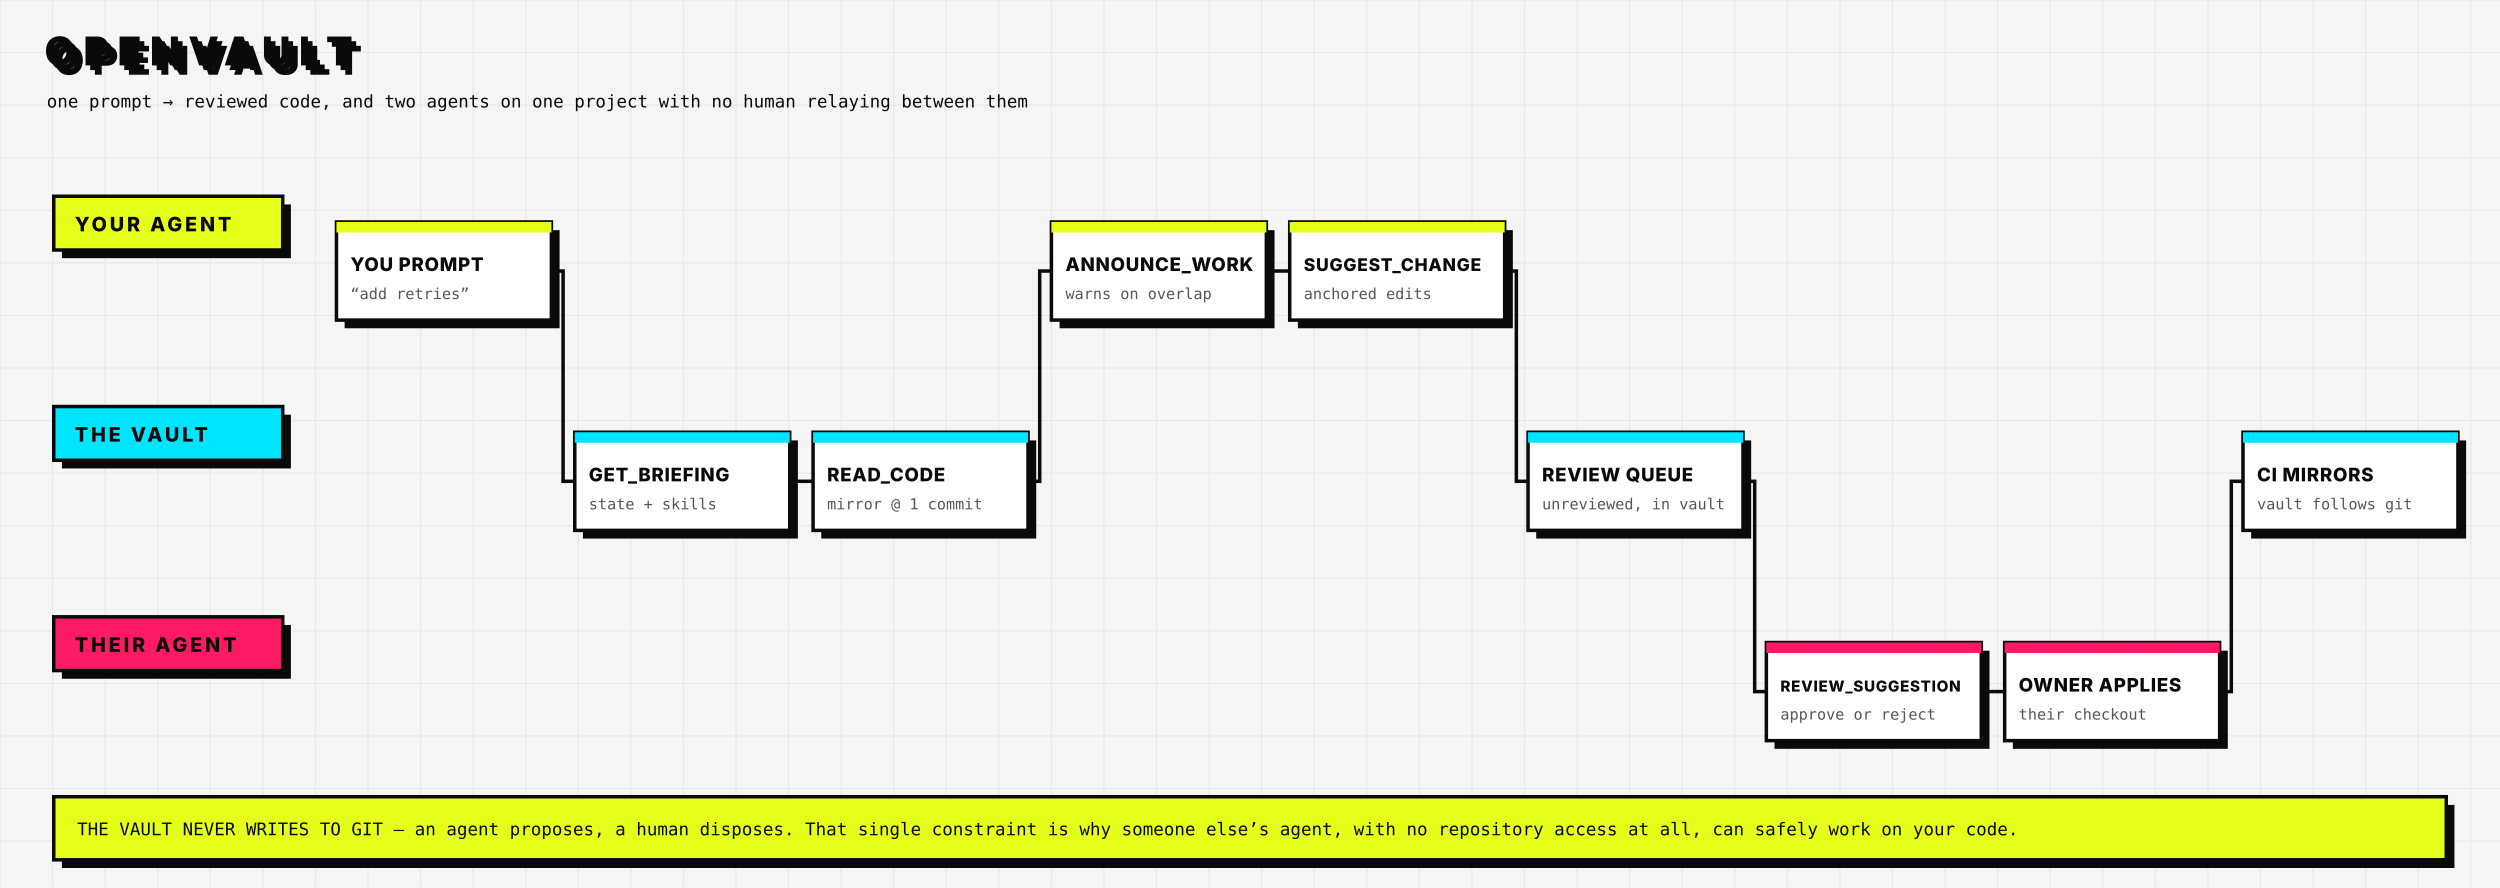
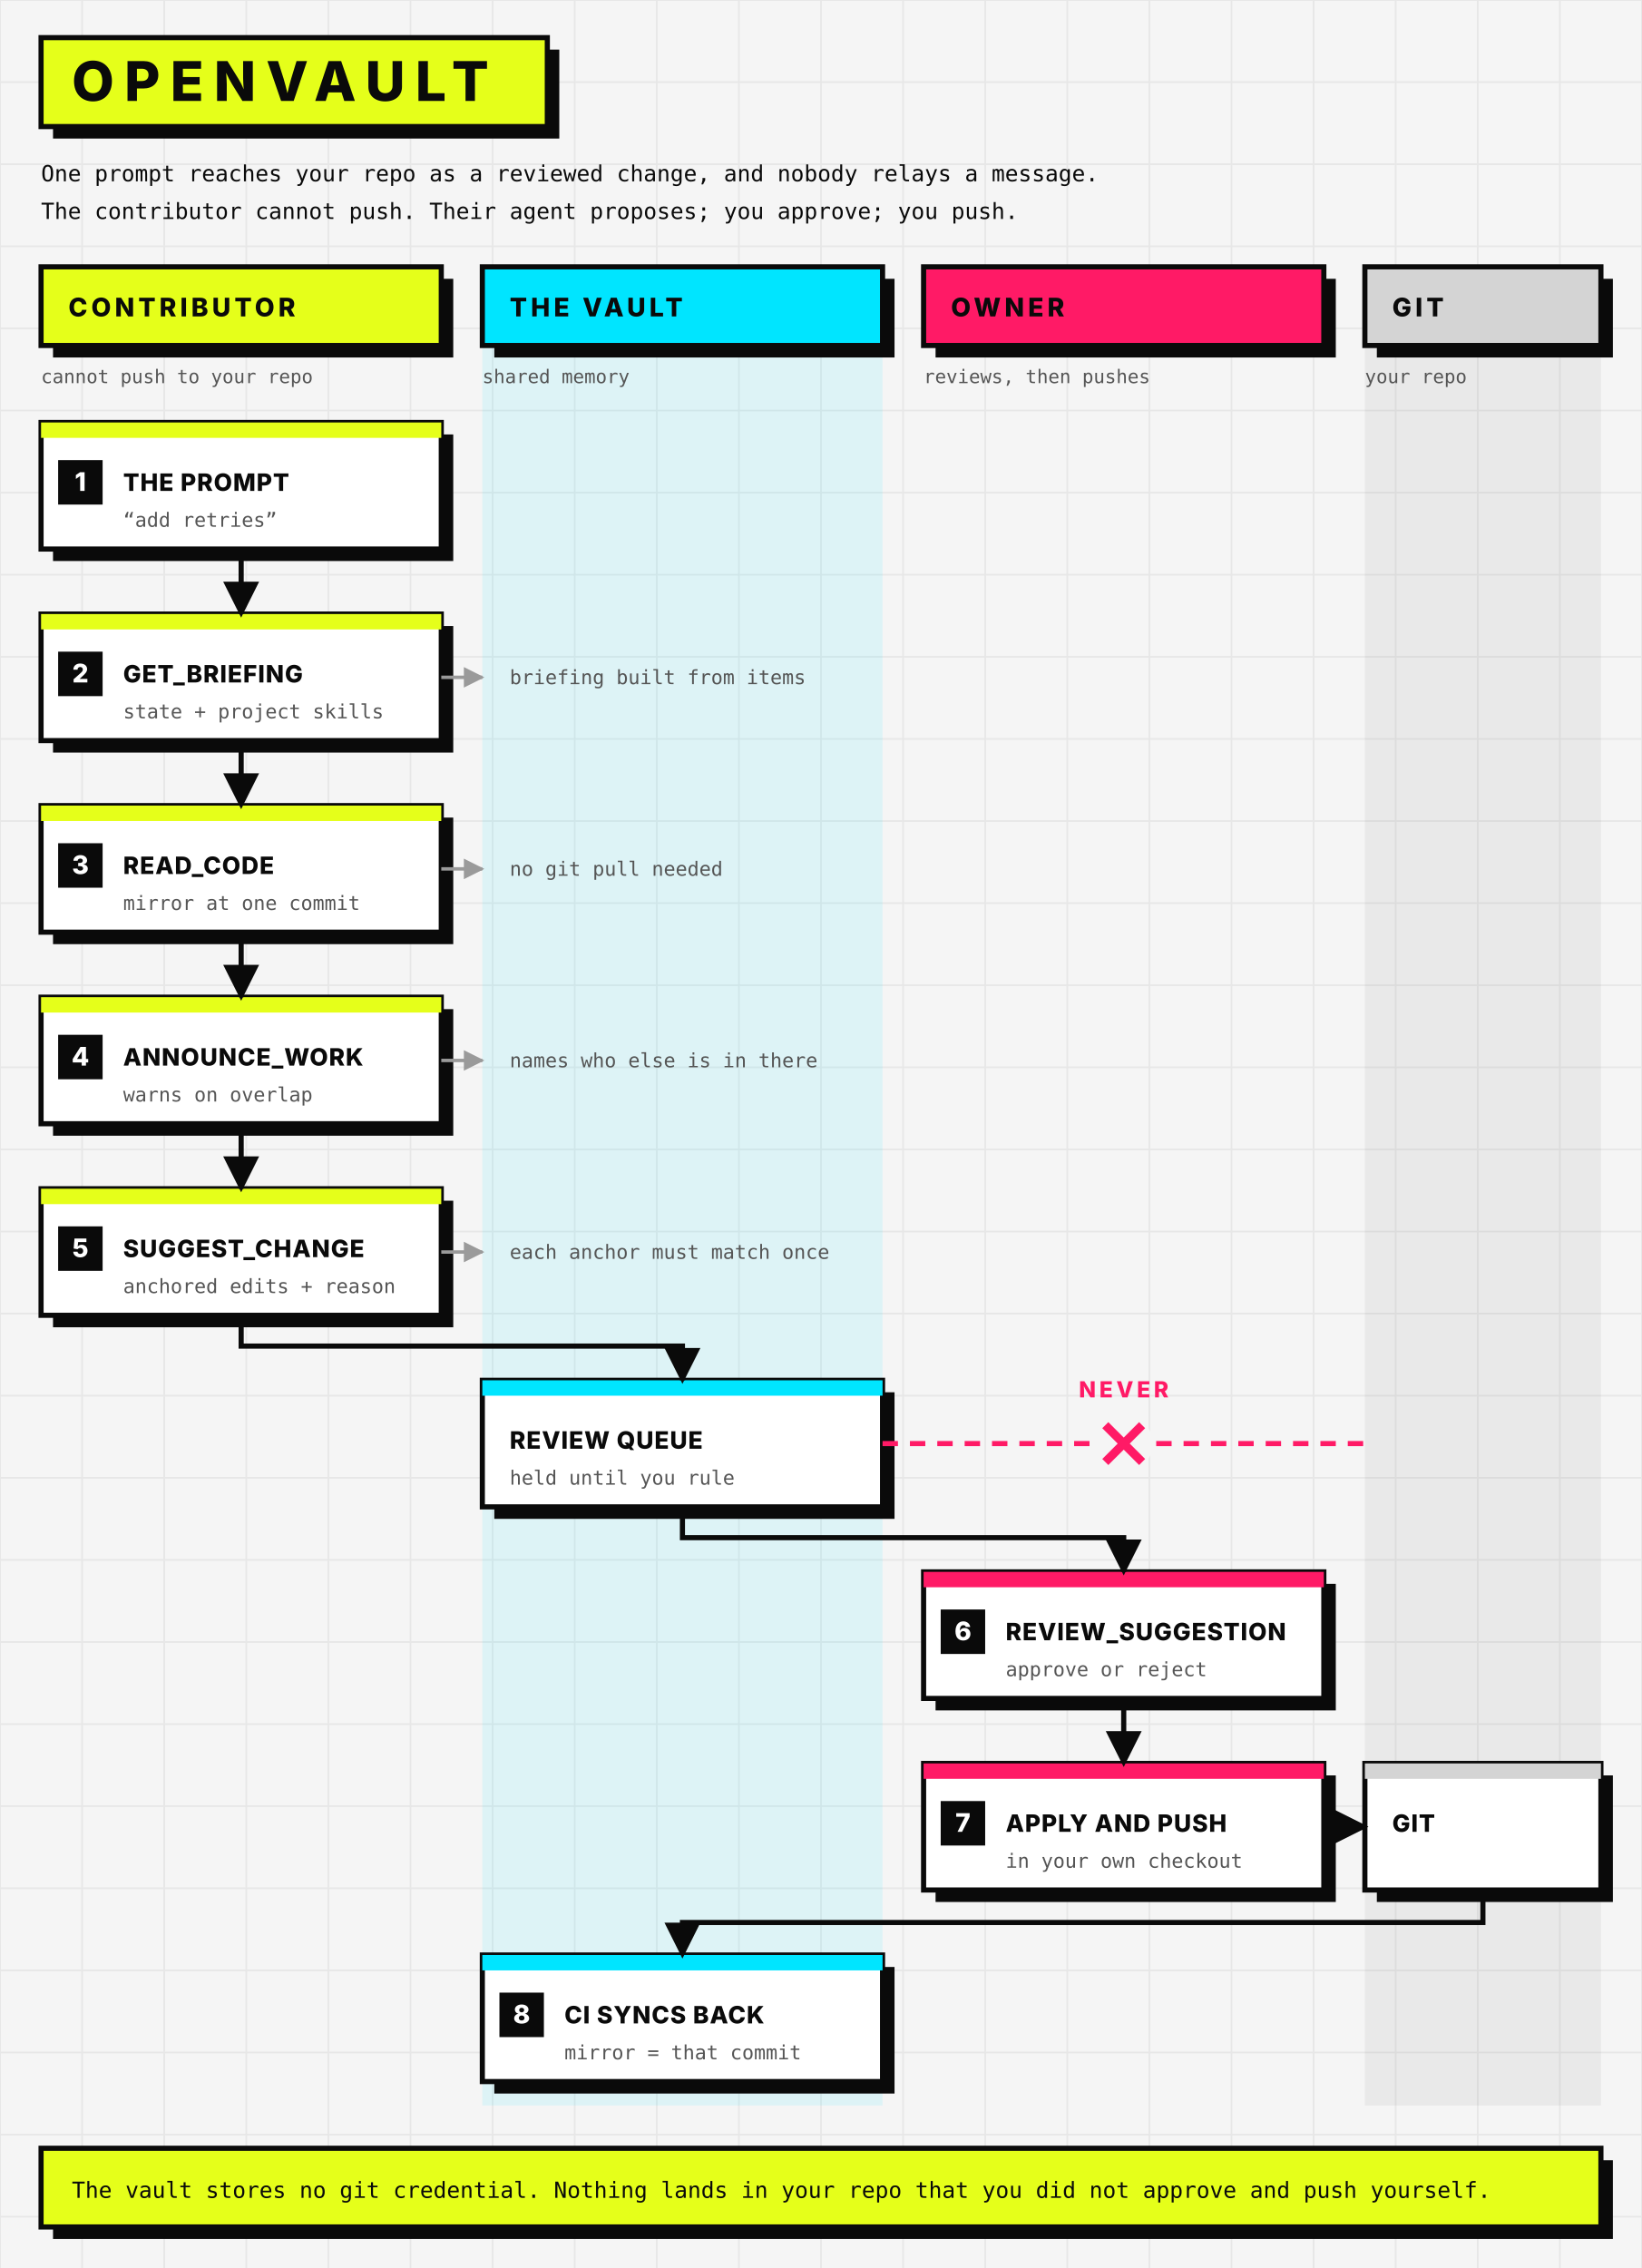
- <svg xmlns="http://www.w3.org/2000/svg" viewBox="0 0 2140 760" width="2140" height="760" role="img" aria-labelledby="t d">
+ <svg xmlns="http://www.w3.org/2000/svg" viewBox="0 0 960 1326" width="960" height="1326" role="img" aria-labelledby="t d">
  <defs>
-     <style>
-     .ttl { font: 800 17px "Segoe UI", Inter, system-ui, sans-serif; letter-spacing: .6px; fill: #0a0a0a; }
-     .sub { font: 13px ui-monospace, "Cascadia Mono", Menlo, monospace; fill: #555; }
-     .lane{ font: 800 17px "Segoe UI", Inter, system-ui, sans-serif; letter-spacing: 2.4px; fill: #0a0a0a; }
-     .note{ font: 15px ui-monospace, "Cascadia Mono", Menlo, monospace; fill: #0a0a0a; }
-     .hdr { font: 800 34px "Segoe UI", Inter, system-ui, sans-serif; letter-spacing: 7px; fill: #0a0a0a; }
-     .wire{ fill: none; stroke: #0a0a0a; stroke-width: 3; }
-   </style>
+     <style>.hdr{font:800 32px "Segoe UI",Inter,system-ui,sans-serif;letter-spacing:6px;fill:#0a0a0a}.sub{font:13px ui-monospace,"Cascadia Mono",Menlo,monospace;fill:#0a0a0a}.lane{font:800 15px "Segoe UI",Inter,system-ui,sans-serif;letter-spacing:2.2px;fill:#0a0a0a}.lanesub{font:11px ui-monospace,"Cascadia Mono",Menlo,monospace;fill:#555}.ttl{font:800 14px "Segoe UI",Inter,system-ui,sans-serif;letter-spacing:.5px;fill:#0a0a0a}.det{font:11.5px ui-monospace,"Cascadia Mono",Menlo,monospace;fill:#555}.num{font:800 15px "Segoe UI",Inter,system-ui,sans-serif;fill:#fff}.foot{font:13px ui-monospace,"Cascadia Mono",Menlo,monospace;fill:#0a0a0a}.never{font:800 13px "Segoe UI",Inter,system-ui,sans-serif;letter-spacing:2px;fill:#ff1a66}.wire{fill:none;stroke:#0a0a0a;stroke-width:3}</style>
+     <marker id="ah" viewBox="0 0 10 10" refX="9" refY="5" markerWidth="7" markerHeight="7" orient="auto">
+       <path d="M0 0 L10 5 L0 10 z" fill="#0a0a0a" />
+     </marker>
+     <marker id="ahg" viewBox="0 0 10 10" refX="9" refY="5" markerWidth="6" markerHeight="6" orient="auto">
+       <path d="M0 0 L10 5 L0 10 z" fill="#9a9a9a" />
+     </marker>
  </defs>
-   <rect width="2140" height="760" fill="#f5f5f5" />
+   <rect width="960" height="1326" fill="#f5f5f5" />
  <g stroke="#e7e7e7" stroke-width="1">
-     <path d="M0 0 H2140 M0 45 H2140 M0 90 H2140 M0 135 H2140 M0 180 H2140 M0 225 H2140 M0 270 H2140 M0 315 H2140 M0 360 H2140 M0 405 H2140 M0 450 H2140 M0 495 H2140 M0 540 H2140 M0 585 H2140 M0 630 H2140 M0 675 H2140 M0 720 H2140 M0 0 V760 M45 0 V760 M90 0 V760 M135 0 V760 M180 0 V760 M225 0 V760 M270 0 V760 M315 0 V760 M360 0 V760 M405 0 V760 M450 0 V760 M495 0 V760 M540 0 V760 M585 0 V760 M630 0 V760 M675 0 V760 M720 0 V760 M765 0 V760 M810 0 V760 M855 0 V760 M900 0 V760 M945 0 V760 M990 0 V760 M1035 0 V760 M1080 0 V760 M1125 0 V760 M1170 0 V760 M1215 0 V760 M1260 0 V760 M1305 0 V760 M1350 0 V760 M1395 0 V760 M1440 0 V760 M1485 0 V760 M1530 0 V760 M1575 0 V760 M1620 0 V760 M1665 0 V760 M1710 0 V760 M1755 0 V760 M1800 0 V760 M1845 0 V760 M1890 0 V760 M1935 0 V760 M1980 0 V760 M2025 0 V760 M2070 0 V760 M2115 0 V760" />
+     <path d="M0 0 V1326 M48 0 V1326 M96 0 V1326 M144 0 V1326 M192 0 V1326 M240 0 V1326 M288 0 V1326 M336 0 V1326 M384 0 V1326 M432 0 V1326 M480 0 V1326 M528 0 V1326 M576 0 V1326 M624 0 V1326 M672 0 V1326 M720 0 V1326 M768 0 V1326 M816 0 V1326 M864 0 V1326 M912 0 V1326 M960 0 V1326 M0 0 H960 M0 48 H960 M0 96 H960 M0 144 H960 M0 192 H960 M0 240 H960 M0 288 H960 M0 336 H960 M0 384 H960 M0 432 H960 M0 480 H960 M0 528 H960 M0 576 H960 M0 624 H960 M0 672 H960 M0 720 H960 M0 768 H960 M0 816 H960 M0 864 H960 M0 912 H960 M0 960 H960 M0 1008 H960 M0 1056 H960 M0 1104 H960 M0 1152 H960 M0 1200 H960 M0 1248 H960 M0 1296 H960" />
  </g>
-   <text class="hdr" x="46" y="64" fill="#00e5ff">OPENVAULT</text>
-   <text class="hdr" x="42" y="60" fill="#ff1a66">OPENVAULT</text>
-   <text class="hdr" x="38" y="56">OPENVAULT</text>
-   <text class="note" x="40" y="92">one prompt → reviewed code, and two agents on one project with no human relaying between them</text>
-   <rect x="53" y="175" width="196" height="46" fill="#0a0a0a" />
-   <rect x="46" y="168" width="196" height="46" fill="#e5ff1a" stroke="#0a0a0a" stroke-width="3" />
-   <text class="lane" x="64" y="198">YOUR AGENT</text>
-   <rect x="53" y="355" width="196" height="46" fill="#0a0a0a" />
-   <rect x="46" y="348" width="196" height="46" fill="#00e5ff" stroke="#0a0a0a" stroke-width="3" />
-   <text class="lane" x="64" y="378">THE VAULT</text>
-   <rect x="53" y="535" width="196" height="46" fill="#0a0a0a" />
-   <rect x="46" y="528" width="196" height="46" fill="#ff1a66" stroke="#0a0a0a" stroke-width="3" />
-   <text class="lane" x="64" y="558">THEIR AGENT</text>
-   <g class="wire">
-     <path d="M472 232 H482 V412 H492 M676 412 H696 M880 412 H890 V232 H900 M1084 232 H1104 M1288 232 H1298 V412 H1308 M1492 412 H1502 V592 H1512 M1696 592 H1716 M1900 592 H1910 V412 H1920" />
+   <rect x="282" y="156" width="234" height="1075" fill="#00e5ff" opacity="0.10" />
+   <rect x="798" y="156" width="138" height="1075" fill="#0a0a0a" opacity="0.05" />
+   <rect x="31" y="29" width="296" height="52" fill="#0a0a0a" />
+   <rect x="24" y="22" width="296" height="52" fill="#e5ff1a" stroke="#0a0a0a" stroke-width="3" />
+   <text class="hdr" x="42" y="59">OPENVAULT</text>
+   <text class="sub" x="24" y="106">One prompt reaches your repo as a reviewed change, and nobody relays a message.</text>
+   <text class="sub" x="24" y="128" fill="#555">The contributor cannot push. Their agent proposes; you approve; you push.</text>
+   <rect x="31" y="163" width="234" height="46" fill="#0a0a0a" />
+   <rect x="24" y="156" width="234" height="46" fill="#e5ff1a" stroke="#0a0a0a" stroke-width="3" />
+   <text class="lane" x="40" y="185">CONTRIBUTOR</text>
+   <text class="lanesub" x="24" y="224">cannot push to your repo</text>
+   <rect x="289" y="163" width="234" height="46" fill="#0a0a0a" />
+   <rect x="282" y="156" width="234" height="46" fill="#00e5ff" stroke="#0a0a0a" stroke-width="3" />
+   <text class="lane" x="298" y="185">THE VAULT</text>
+   <text class="lanesub" x="282" y="224">shared memory</text>
+   <rect x="547" y="163" width="234" height="46" fill="#0a0a0a" />
+   <rect x="540" y="156" width="234" height="46" fill="#ff1a66" stroke="#0a0a0a" stroke-width="3" />
+   <text class="lane" x="556" y="185">OWNER</text>
+   <text class="lanesub" x="540" y="224">reviews, then pushes</text>
+   <rect x="805" y="163" width="138" height="46" fill="#0a0a0a" />
+   <rect x="798" y="156" width="138" height="46" fill="#d4d4d4" stroke="#0a0a0a" stroke-width="3" />
+   <text class="lane" x="814" y="185">GIT</text>
+   <text class="lanesub" x="798" y="224">your repo</text>
+   <g>
+     <rect x="31" y="254" width="234" height="74" fill="#0a0a0a" />
+     <rect x="24" y="247" width="234" height="74" fill="#fff" stroke="#0a0a0a" stroke-width="3" />
+     <rect x="24" y="247" width="234" height="9" fill="#e5ff1a" />
+     <rect x="34" y="269" width="26" height="26" fill="#0a0a0a" />
+     <text class="num" x="47" y="287" text-anchor="middle">1</text>
+     <text class="ttl" x="72" y="287">THE PROMPT</text>
+     <text class="det" x="72" y="308">“add retries”</text>
  </g>
  <g>
-     <rect x="295" y="197" width="184" height="84" fill="#0a0a0a" />
-     <rect x="288" y="190" width="184" height="84" fill="#fff" stroke="#0a0a0a" stroke-width="3" />
-     <rect x="288" y="190" width="184" height="9" fill="#e5ff1a" />
-     <text class="ttl" x="300" y="232" style="font-size:16px">YOU PROMPT</text>
-     <text class="sub" x="300" y="256" style="font-size:13px">“add retries”</text>
+     <rect x="31" y="366" width="234" height="74" fill="#0a0a0a" />
+     <rect x="24" y="359" width="234" height="74" fill="#fff" stroke="#0a0a0a" stroke-width="3" />
+     <rect x="24" y="359" width="234" height="9" fill="#e5ff1a" />
+     <rect x="34" y="381" width="26" height="26" fill="#0a0a0a" />
+     <text class="num" x="47" y="399" text-anchor="middle">2</text>
+     <text class="ttl" x="72" y="399">GET_BRIEFING</text>
+     <text class="det" x="72" y="420">state + project skills</text>
  </g>
  <g>
-     <rect x="499" y="377" width="184" height="84" fill="#0a0a0a" />
-     <rect x="492" y="370" width="184" height="84" fill="#fff" stroke="#0a0a0a" stroke-width="3" />
-     <rect x="492" y="370" width="184" height="9" fill="#00e5ff" />
-     <text class="ttl" x="504" y="412" style="font-size:16px">GET_BRIEFING</text>
-     <text class="sub" x="504" y="436" style="font-size:13px">state + skills</text>
+     <rect x="31" y="478" width="234" height="74" fill="#0a0a0a" />
+     <rect x="24" y="471" width="234" height="74" fill="#fff" stroke="#0a0a0a" stroke-width="3" />
+     <rect x="24" y="471" width="234" height="9" fill="#e5ff1a" />
+     <rect x="34" y="493" width="26" height="26" fill="#0a0a0a" />
+     <text class="num" x="47" y="511" text-anchor="middle">3</text>
+     <text class="ttl" x="72" y="511">READ_CODE</text>
+     <text class="det" x="72" y="532">mirror at one commit</text>
  </g>
  <g>
-     <rect x="703" y="377" width="184" height="84" fill="#0a0a0a" />
-     <rect x="696" y="370" width="184" height="84" fill="#fff" stroke="#0a0a0a" stroke-width="3" />
-     <rect x="696" y="370" width="184" height="9" fill="#00e5ff" />
-     <text class="ttl" x="708" y="412" style="font-size:16px">READ_CODE</text>
-     <text class="sub" x="708" y="436" style="font-size:13px">mirror @ 1 commit</text>
+     <rect x="31" y="590" width="234" height="74" fill="#0a0a0a" />
+     <rect x="24" y="583" width="234" height="74" fill="#fff" stroke="#0a0a0a" stroke-width="3" />
+     <rect x="24" y="583" width="234" height="9" fill="#e5ff1a" />
+     <rect x="34" y="605" width="26" height="26" fill="#0a0a0a" />
+     <text class="num" x="47" y="623" text-anchor="middle">4</text>
+     <text class="ttl" x="72" y="623">ANNOUNCE_WORK</text>
+     <text class="det" x="72" y="644">warns on overlap</text>
  </g>
  <g>
-     <rect x="907" y="197" width="184" height="84" fill="#0a0a0a" />
-     <rect x="900" y="190" width="184" height="84" fill="#fff" stroke="#0a0a0a" stroke-width="3" />
-     <rect x="900" y="190" width="184" height="9" fill="#e5ff1a" />
-     <text class="ttl" x="912" y="232" style="font-size:16px">ANNOUNCE_WORK</text>
-     <text class="sub" x="912" y="256" style="font-size:13px">warns on overlap</text>
+     <rect x="31" y="702" width="234" height="74" fill="#0a0a0a" />
+     <rect x="24" y="695" width="234" height="74" fill="#fff" stroke="#0a0a0a" stroke-width="3" />
+     <rect x="24" y="695" width="234" height="9" fill="#e5ff1a" />
+     <rect x="34" y="717" width="26" height="26" fill="#0a0a0a" />
+     <text class="num" x="47" y="735" text-anchor="middle">5</text>
+     <text class="ttl" x="72" y="735">SUGGEST_CHANGE</text>
+     <text class="det" x="72" y="756">anchored edits + reason</text>
  </g>
  <g>
-     <rect x="1111" y="197" width="184" height="84" fill="#0a0a0a" />
-     <rect x="1104" y="190" width="184" height="84" fill="#fff" stroke="#0a0a0a" stroke-width="3" />
-     <rect x="1104" y="190" width="184" height="9" fill="#e5ff1a" />
-     <text class="ttl" x="1116" y="232" style="font-size:15px">SUGGEST_CHANGE</text>
-     <text class="sub" x="1116" y="256" style="font-size:13px">anchored edits</text>
+     <rect x="289" y="814" width="234" height="74" fill="#0a0a0a" />
+     <rect x="282" y="807" width="234" height="74" fill="#fff" stroke="#0a0a0a" stroke-width="3" />
+     <rect x="282" y="807" width="234" height="9" fill="#00e5ff" />
+     <text class="ttl" x="298" y="847">REVIEW QUEUE</text>
+     <text class="det" x="298" y="868">held until you rule</text>
  </g>
  <g>
-     <rect x="1315" y="377" width="184" height="84" fill="#0a0a0a" />
-     <rect x="1308" y="370" width="184" height="84" fill="#fff" stroke="#0a0a0a" stroke-width="3" />
-     <rect x="1308" y="370" width="184" height="9" fill="#00e5ff" />
-     <text class="ttl" x="1320" y="412" style="font-size:16px">REVIEW QUEUE</text>
-     <text class="sub" x="1320" y="436" style="font-size:13px">unreviewed, in vault</text>
+     <rect x="547" y="926" width="234" height="74" fill="#0a0a0a" />
+     <rect x="540" y="919" width="234" height="74" fill="#fff" stroke="#0a0a0a" stroke-width="3" />
+     <rect x="540" y="919" width="234" height="9" fill="#ff1a66" />
+     <rect x="550" y="941" width="26" height="26" fill="#0a0a0a" />
+     <text class="num" x="563" y="959" text-anchor="middle">6</text>
+     <text class="ttl" x="588" y="959">REVIEW_SUGGESTION</text>
+     <text class="det" x="588" y="980">approve or reject</text>
  </g>
  <g>
-     <rect x="1519" y="557" width="184" height="84" fill="#0a0a0a" />
-     <rect x="1512" y="550" width="184" height="84" fill="#fff" stroke="#0a0a0a" stroke-width="3" />
-     <rect x="1512" y="550" width="184" height="9" fill="#ff1a66" />
-     <text class="ttl" x="1524" y="592" style="font-size:13px">REVIEW_SUGGESTION</text>
-     <text class="sub" x="1524" y="616" style="font-size:13px">approve or reject</text>
+     <rect x="547" y="1038" width="234" height="74" fill="#0a0a0a" />
+     <rect x="540" y="1031" width="234" height="74" fill="#fff" stroke="#0a0a0a" stroke-width="3" />
+     <rect x="540" y="1031" width="234" height="9" fill="#ff1a66" />
+     <rect x="550" y="1053" width="26" height="26" fill="#0a0a0a" />
+     <text class="num" x="563" y="1071" text-anchor="middle">7</text>
+     <text class="ttl" x="588" y="1071">APPLY AND PUSH</text>
+     <text class="det" x="588" y="1092">in your own checkout</text>
  </g>
  <g>
-     <rect x="1723" y="557" width="184" height="84" fill="#0a0a0a" />
-     <rect x="1716" y="550" width="184" height="84" fill="#fff" stroke="#0a0a0a" stroke-width="3" />
-     <rect x="1716" y="550" width="184" height="9" fill="#ff1a66" />
-     <text class="ttl" x="1728" y="592" style="font-size:16px">OWNER APPLIES</text>
-     <text class="sub" x="1728" y="616" style="font-size:13px">their checkout</text>
+     <rect x="289" y="1150" width="234" height="74" fill="#0a0a0a" />
+     <rect x="282" y="1143" width="234" height="74" fill="#fff" stroke="#0a0a0a" stroke-width="3" />
+     <rect x="282" y="1143" width="234" height="9" fill="#00e5ff" />
+     <rect x="292" y="1165" width="26" height="26" fill="#0a0a0a" />
+     <text class="num" x="305" y="1183" text-anchor="middle">8</text>
+     <text class="ttl" x="330" y="1183">CI SYNCS BACK</text>
+     <text class="det" x="330" y="1204">mirror = that commit</text>
  </g>
  <g>
-     <rect x="1927" y="377" width="184" height="84" fill="#0a0a0a" />
-     <rect x="1920" y="370" width="184" height="84" fill="#fff" stroke="#0a0a0a" stroke-width="3" />
-     <rect x="1920" y="370" width="184" height="9" fill="#00e5ff" />
-     <text class="ttl" x="1932" y="412" style="font-size:16px">CI MIRRORS</text>
-     <text class="sub" x="1932" y="436" style="font-size:13px">vault follows git</text>
+     <rect x="805" y="1038" width="138" height="74" fill="#0a0a0a" />
+     <rect x="798" y="1031" width="138" height="74" fill="#fff" stroke="#0a0a0a" stroke-width="3" />
+     <rect x="798" y="1031" width="138" height="9" fill="#d4d4d4" />
+     <text class="ttl" x="814" y="1071">GIT</text>
+     <text class="det" x="814" y="1092" />
  </g>
-   <rect x="53" y="689" width="2048" height="54" fill="#0a0a0a" />
-   <rect x="46" y="682" width="2048" height="54" fill="#e5ff1a" stroke="#0a0a0a" stroke-width="3" />
-   <text class="note" x="66" y="715">THE VAULT NEVER WRITES TO GIT — an agent proposes, a human disposes. That single constraint is why someone else’s agent, with no repository access at all, can safely work on your code.</text>
+   <path d="M258 396 H282" fill="none" stroke="#9a9a9a" stroke-width="2" marker-end="url(#ahg)" />
+   <text class="det" x="298" y="400">briefing built from items</text>
+   <path d="M258 508 H282" fill="none" stroke="#9a9a9a" stroke-width="2" marker-end="url(#ahg)" />
+   <text class="det" x="298" y="512">no git pull needed</text>
+   <path d="M258 620 H282" fill="none" stroke="#9a9a9a" stroke-width="2" marker-end="url(#ahg)" />
+   <text class="det" x="298" y="624">names who else is in there</text>
+   <path d="M258 732 H282" fill="none" stroke="#9a9a9a" stroke-width="2" marker-end="url(#ahg)" />
+   <text class="det" x="298" y="736">each anchor must match once</text>
+   <path class="wire" d="M141 321 V359" marker-end="url(#ah)" />
+   <path class="wire" d="M141 433 V471" marker-end="url(#ah)" />
+   <path class="wire" d="M141 545 V583" marker-end="url(#ah)" />
+   <path class="wire" d="M141 657 V695" marker-end="url(#ah)" />
+   <path class="wire" d="M141 769 V787 H399 V807" marker-end="url(#ah)" />
+   <path class="wire" d="M399 881 V899 H657 V919" marker-end="url(#ah)" />
+   <path class="wire" d="M657 993 V1031" marker-end="url(#ah)" />
+   <path class="wire" d="M774 1068 H798" marker-end="url(#ah)" />
+   <path class="wire" d="M867 1105 V1124 H399 V1143" marker-end="url(#ah)" />
+   <path d="M516 844 H798" fill="none" stroke="#ff1a66" stroke-width="3" stroke-dasharray="9 7" />
+   <circle cx="657" cy="844" r="17" fill="#f5f5f5" />
+   <path d="M648 835 L666 853 M666 835 L648 853" stroke="#ff1a66" stroke-width="5" stroke-linecap="square" />
+   <text class="never" x="657" y="817" text-anchor="middle">NEVER</text>
+   <rect x="31" y="1263" width="912" height="46" fill="#0a0a0a" />
+   <rect x="24" y="1256" width="912" height="46" fill="#e5ff1a" stroke="#0a0a0a" stroke-width="3" />
+   <text class="foot" x="42" y="1285">The vault stores no git credential. Nothing lands in your repo that you did not approve and push yourself.</text>
</svg>
